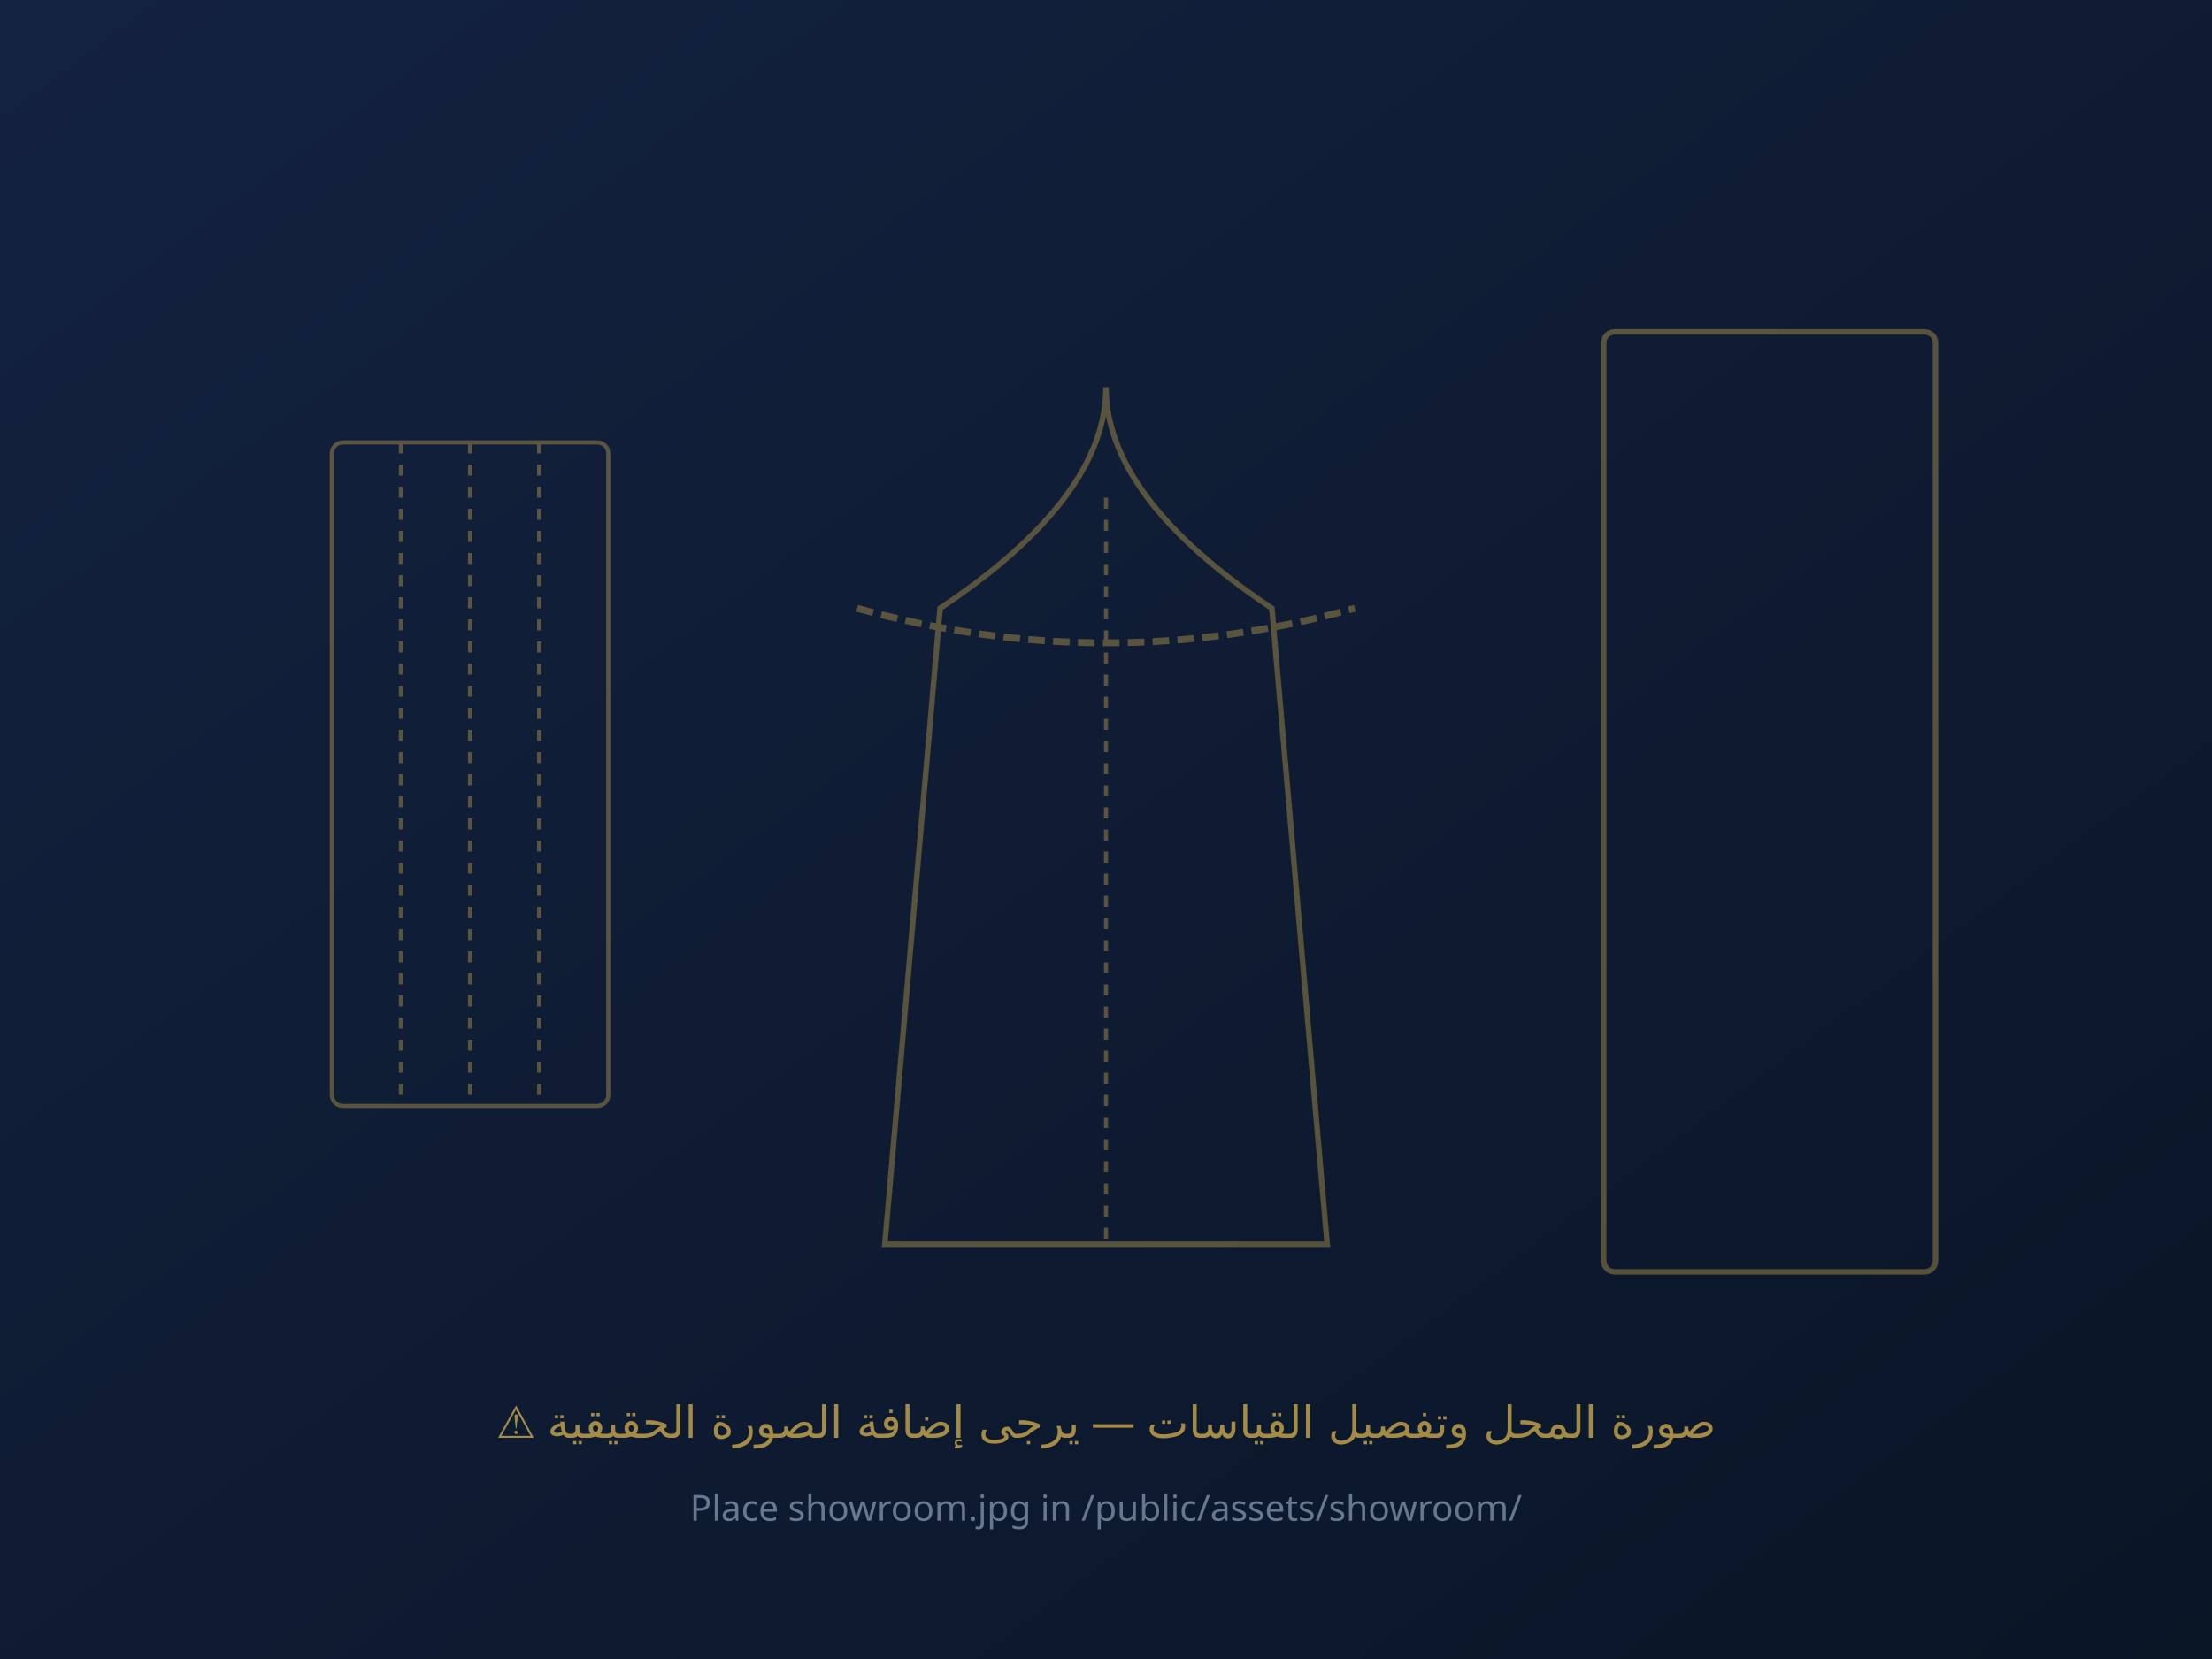
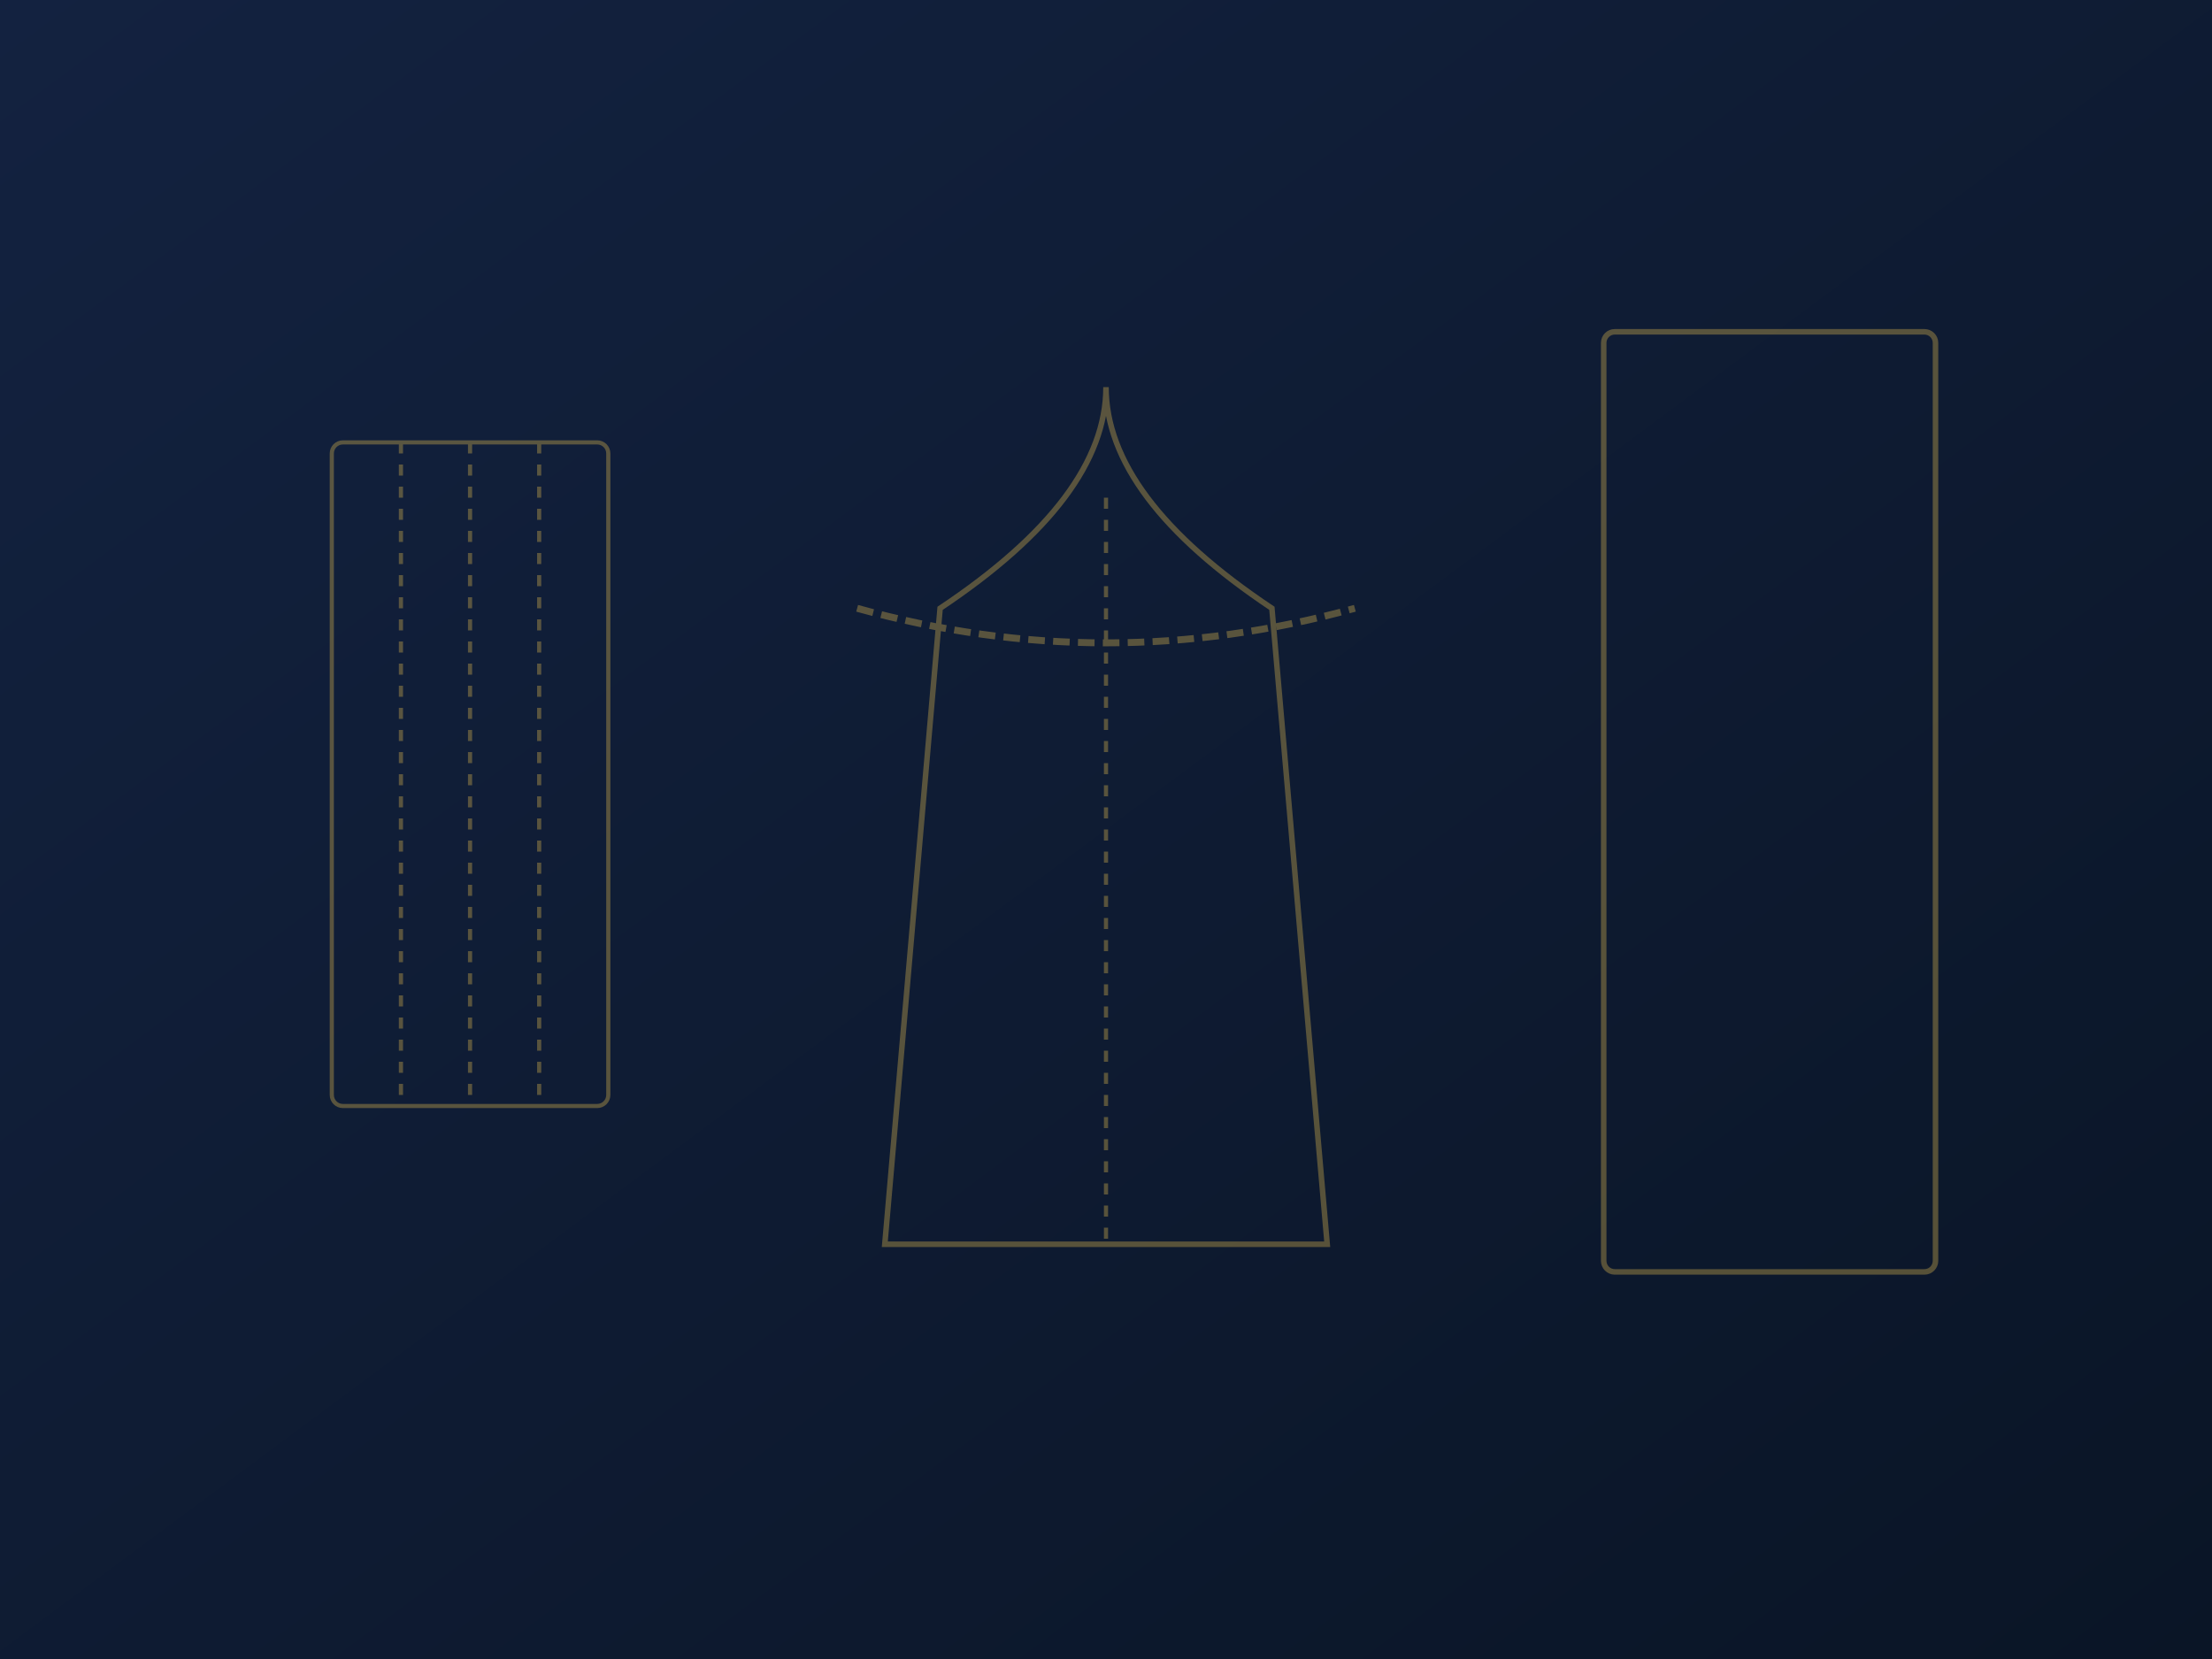
<svg xmlns="http://www.w3.org/2000/svg" width="800" height="600" viewBox="0 0 800 600">
  <defs>
    <linearGradient id="sbg" x1="0" y1="0" x2="1" y2="1">
      <stop offset="0%" stop-color="#132240" />
      <stop offset="100%" stop-color="#0a1526" />
    </linearGradient>
  </defs>
  <rect width="800" height="600" fill="url(#sbg)" />
  <g opacity="0.4" stroke="#c9a84c" stroke-width="1.5" fill="none">
    <path d="M400 140 Q400 180 340 220 L320 450 L480 450 L460 220 Q400 180 400 140 Z" stroke-width="2" />
    <path d="M310 220 Q400 245 490 220" stroke="#c9a84c" stroke-width="2.5" stroke-dasharray="6 3" />
    <line x1="400" y1="180" x2="400" y2="450" stroke="#c9a84c" stroke-dasharray="4 4" />
    <rect x="120" y="160" width="100" height="240" rx="4" />
    <line x1="145" y1="160" x2="145" y2="400" stroke-dasharray="4 4" />
    <line x1="170" y1="160" x2="170" y2="400" stroke-dasharray="4 4" />
    <line x1="195" y1="160" x2="195" y2="400" stroke-dasharray="4 4" />
    <rect x="580" y="120" width="120" height="340" rx="4" stroke-width="2" />
  </g>
-   <text x="400" y="520" fill="#c9a84c" text-anchor="middle" font-size="16" font-family="'Tajawal', sans-serif" opacity="0.8">⚠️ صورة المحل وتفصيل القياسات — يرجى إضافة الصورة الحقيقية</text>
-   <text x="400" y="550" fill="#8fa0b8" text-anchor="middle" font-size="13" font-family="sans-serif" opacity="0.7">Place showroom.jpg in /public/assets/showroom/</text>
</svg>
